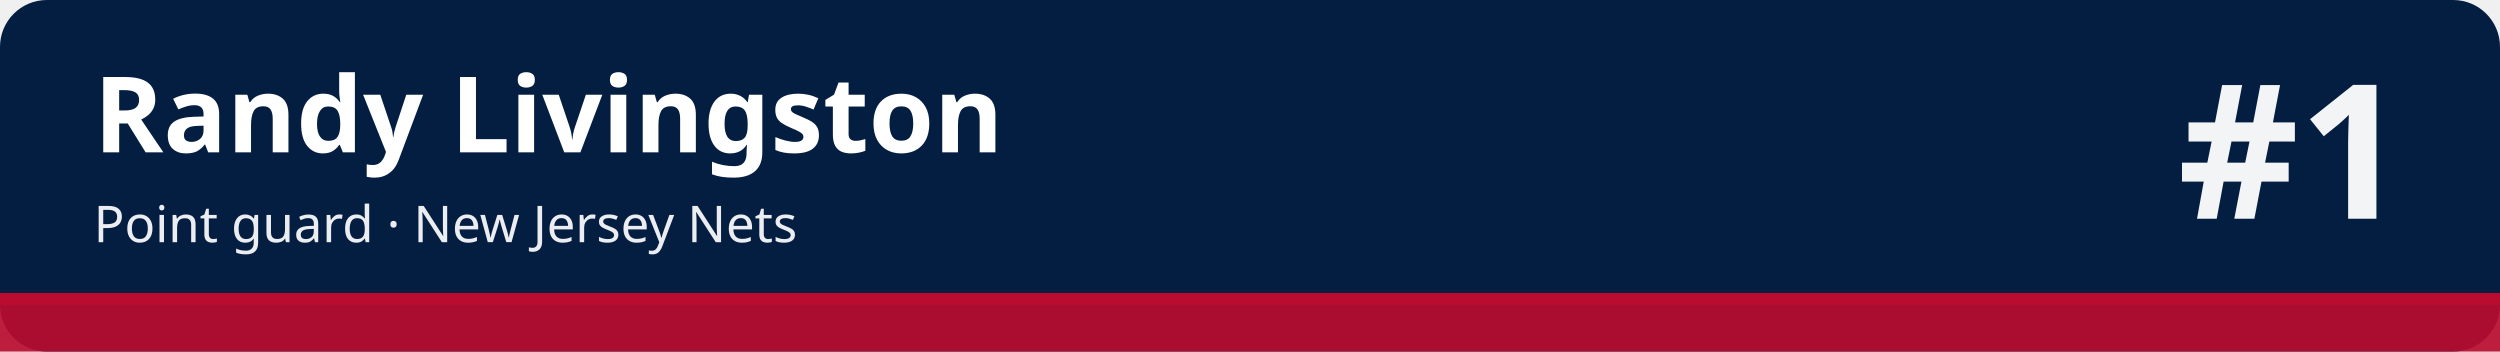
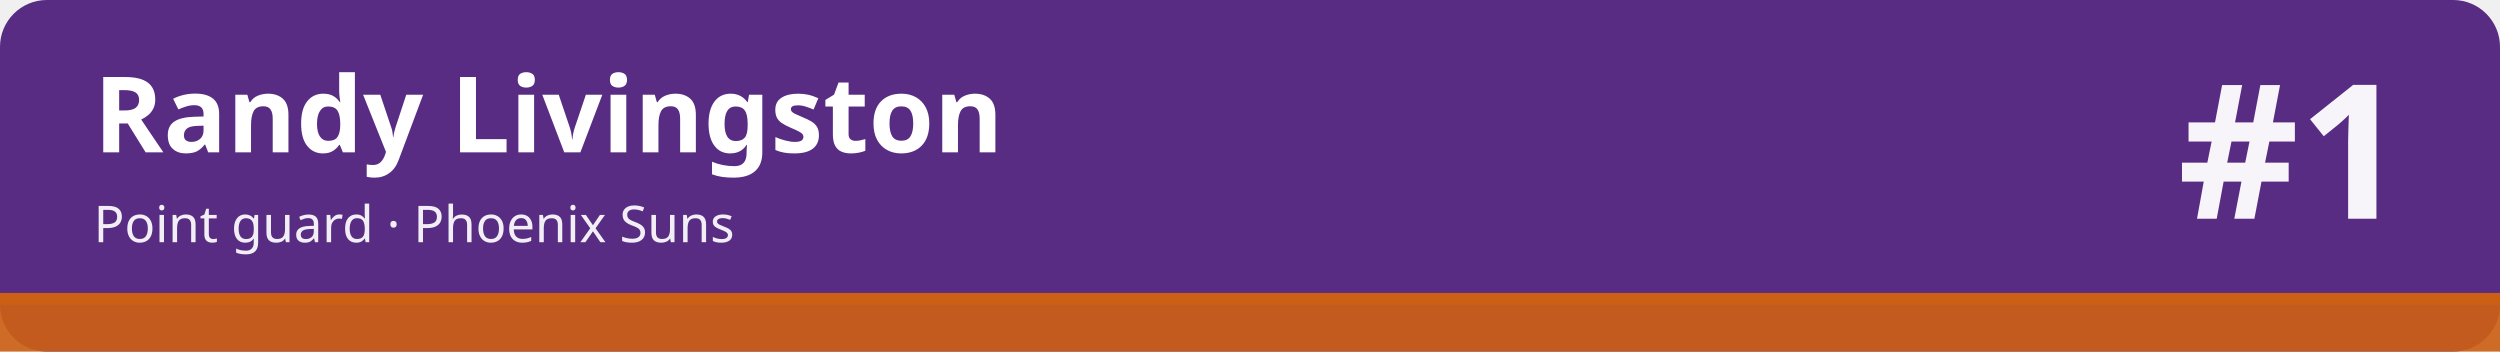
<svg xmlns="http://www.w3.org/2000/svg" width="1280" height="180" viewBox="0 0 1280 180" role="img" aria-labelledby="t d">
-   <rect width="1280" height="180" rx="24" fill="#041e42" />
-   <rect x="0" y="150" width="1280" height="30" fill="#ba0c2f" fill-opacity=".92" />
-   <rect x="0" y="150" width="1280" height="6" fill="#ba0c2f" />
+   <rect width="1280" height="180" rx="24" fill="#582c83" />
+   <rect x="0" y="150" width="1280" height="30" fill="#cb6015" fill-opacity=".92" />
+   <rect x="0" y="150" width="1280" height="6" fill="#cb6015" />
  <text x="48" y="78" font-family="sans-serif" font-size="54" font-weight="700" fill="#ffffff">Randy Livingston</text>
-   <text x="48" y="124" font-family="sans-serif" font-size="26" fill="#ffffff" fill-opacity=".92">Point guard · New Jersey Nets</text>
+   <text x="48" y="124" font-family="sans-serif" font-size="26" fill="#ffffff" fill-opacity=".92">Point guard · Phoenix Suns</text>
  <text x="1232" y="112" font-family="sans-serif" font-size="96" font-weight="800" fill="#ffffff" fill-opacity=".95" text-anchor="end">#1</text>
</svg>
